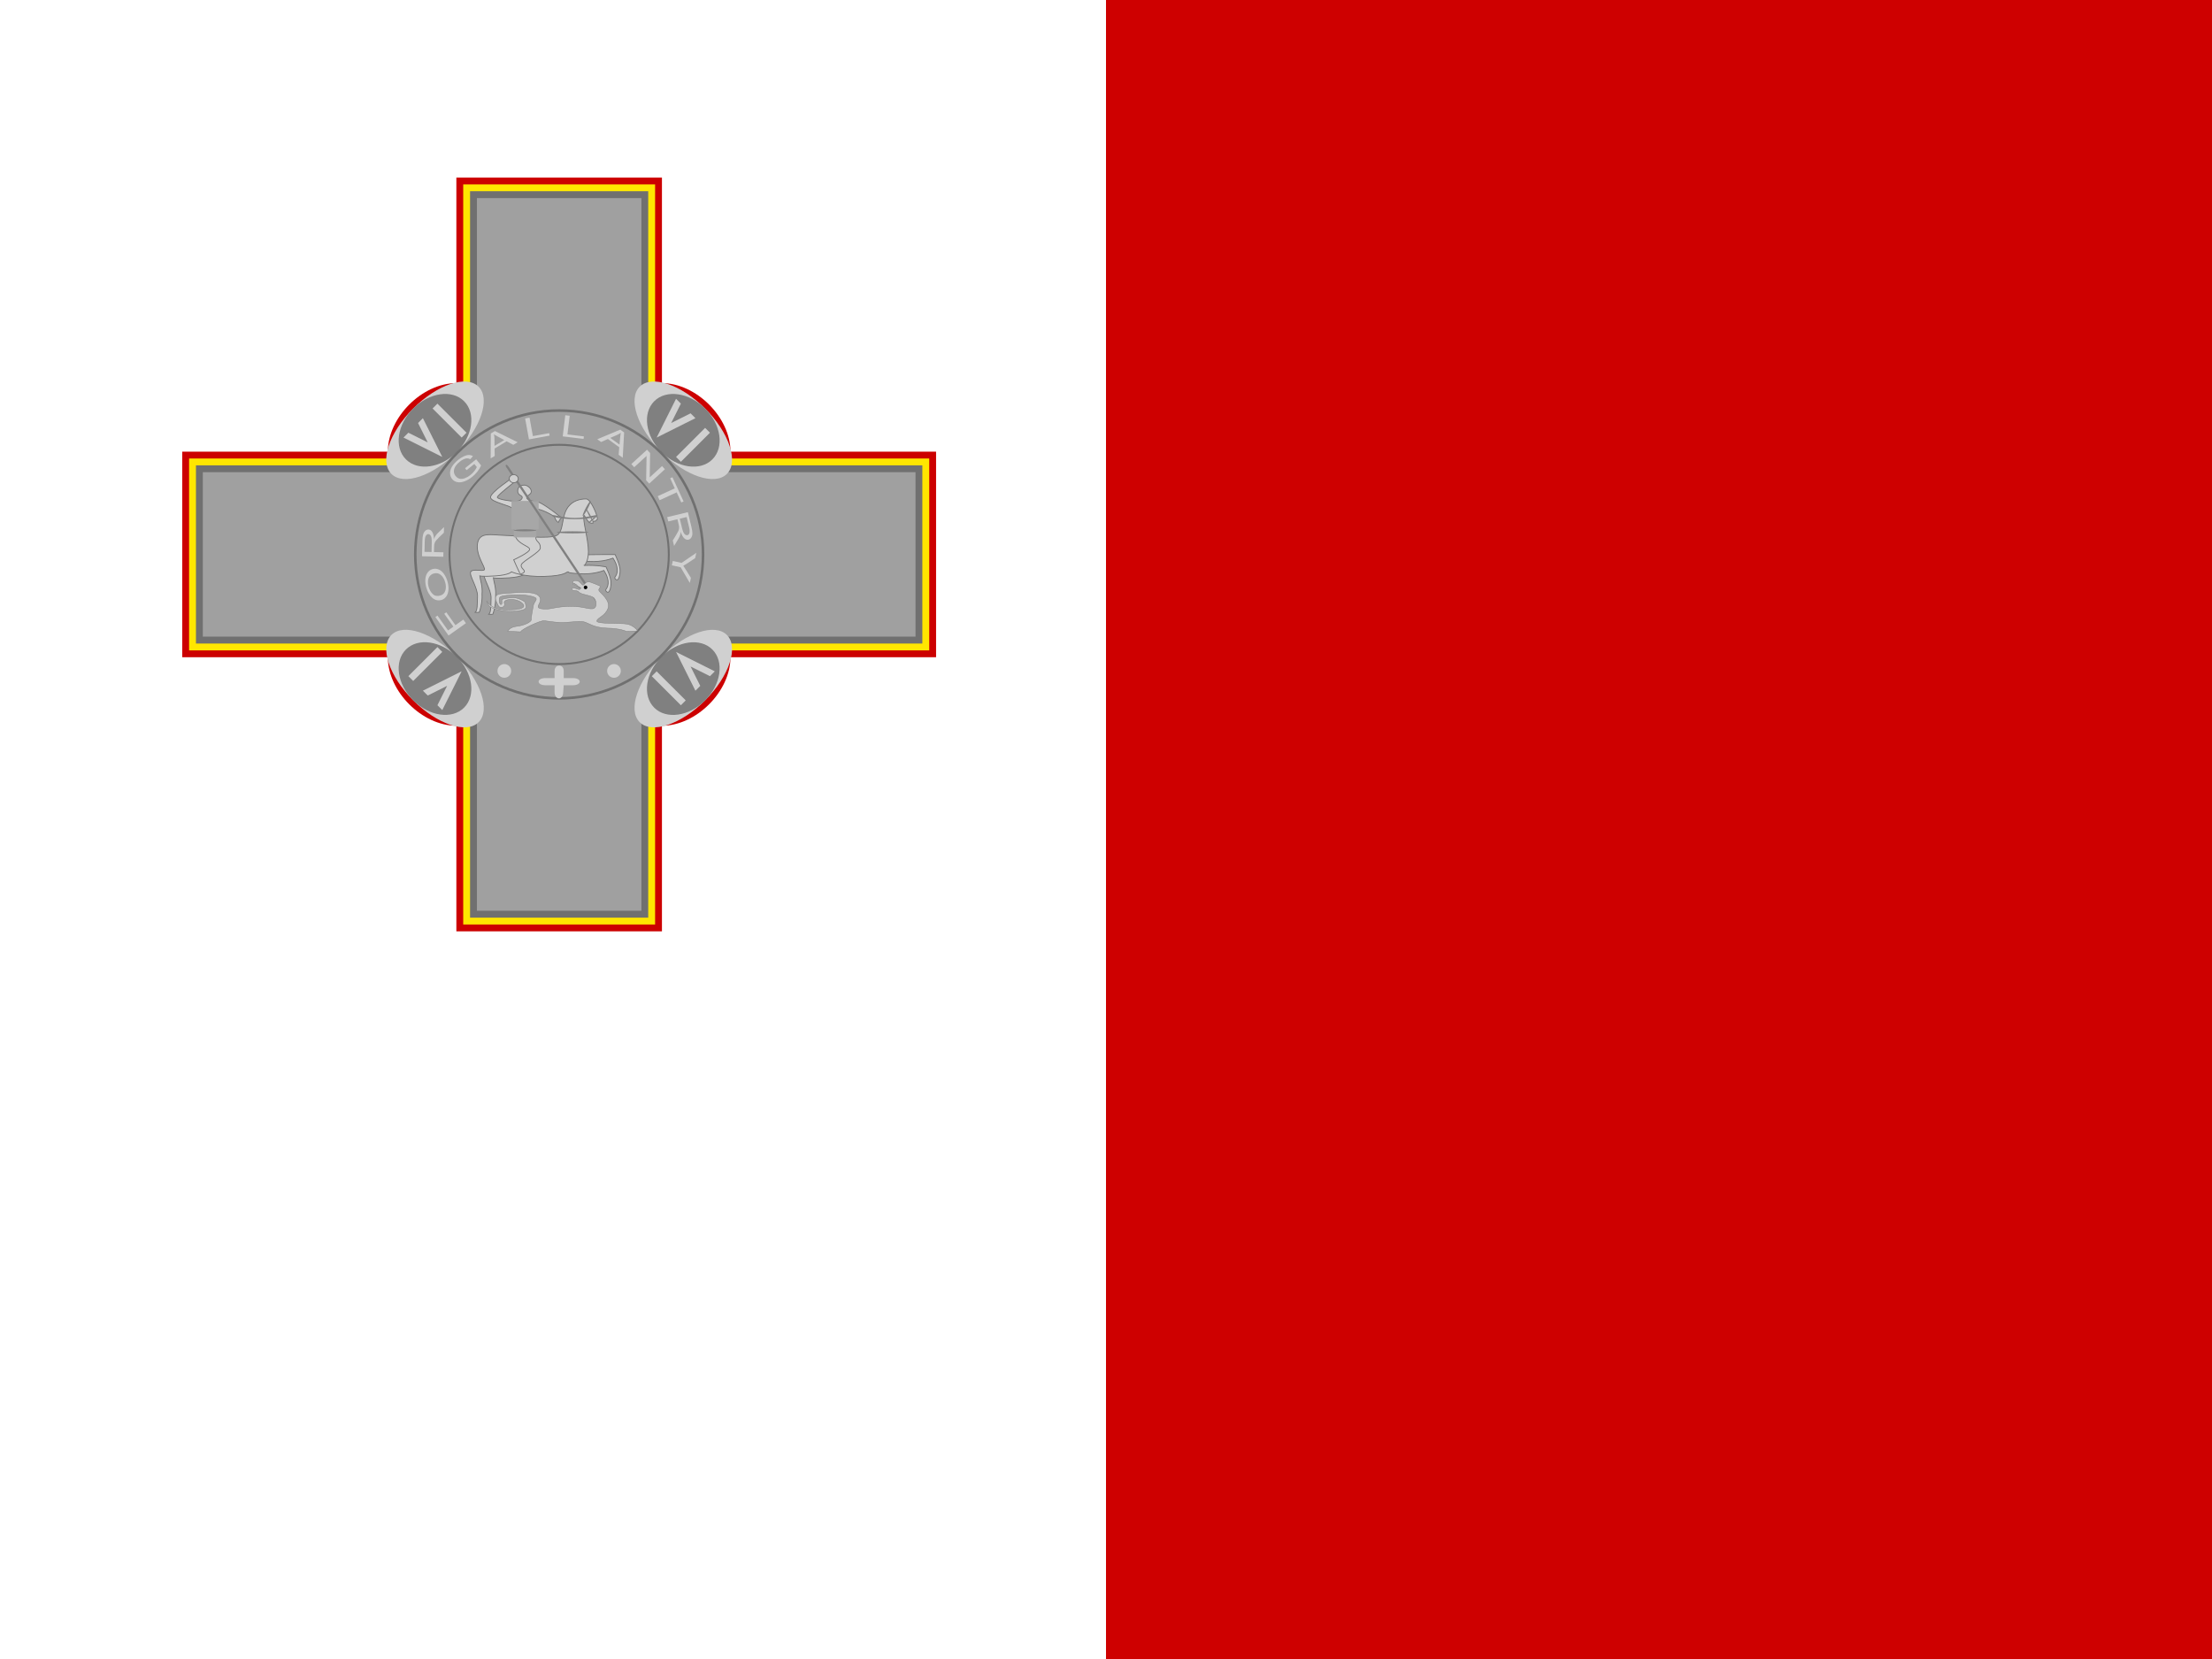
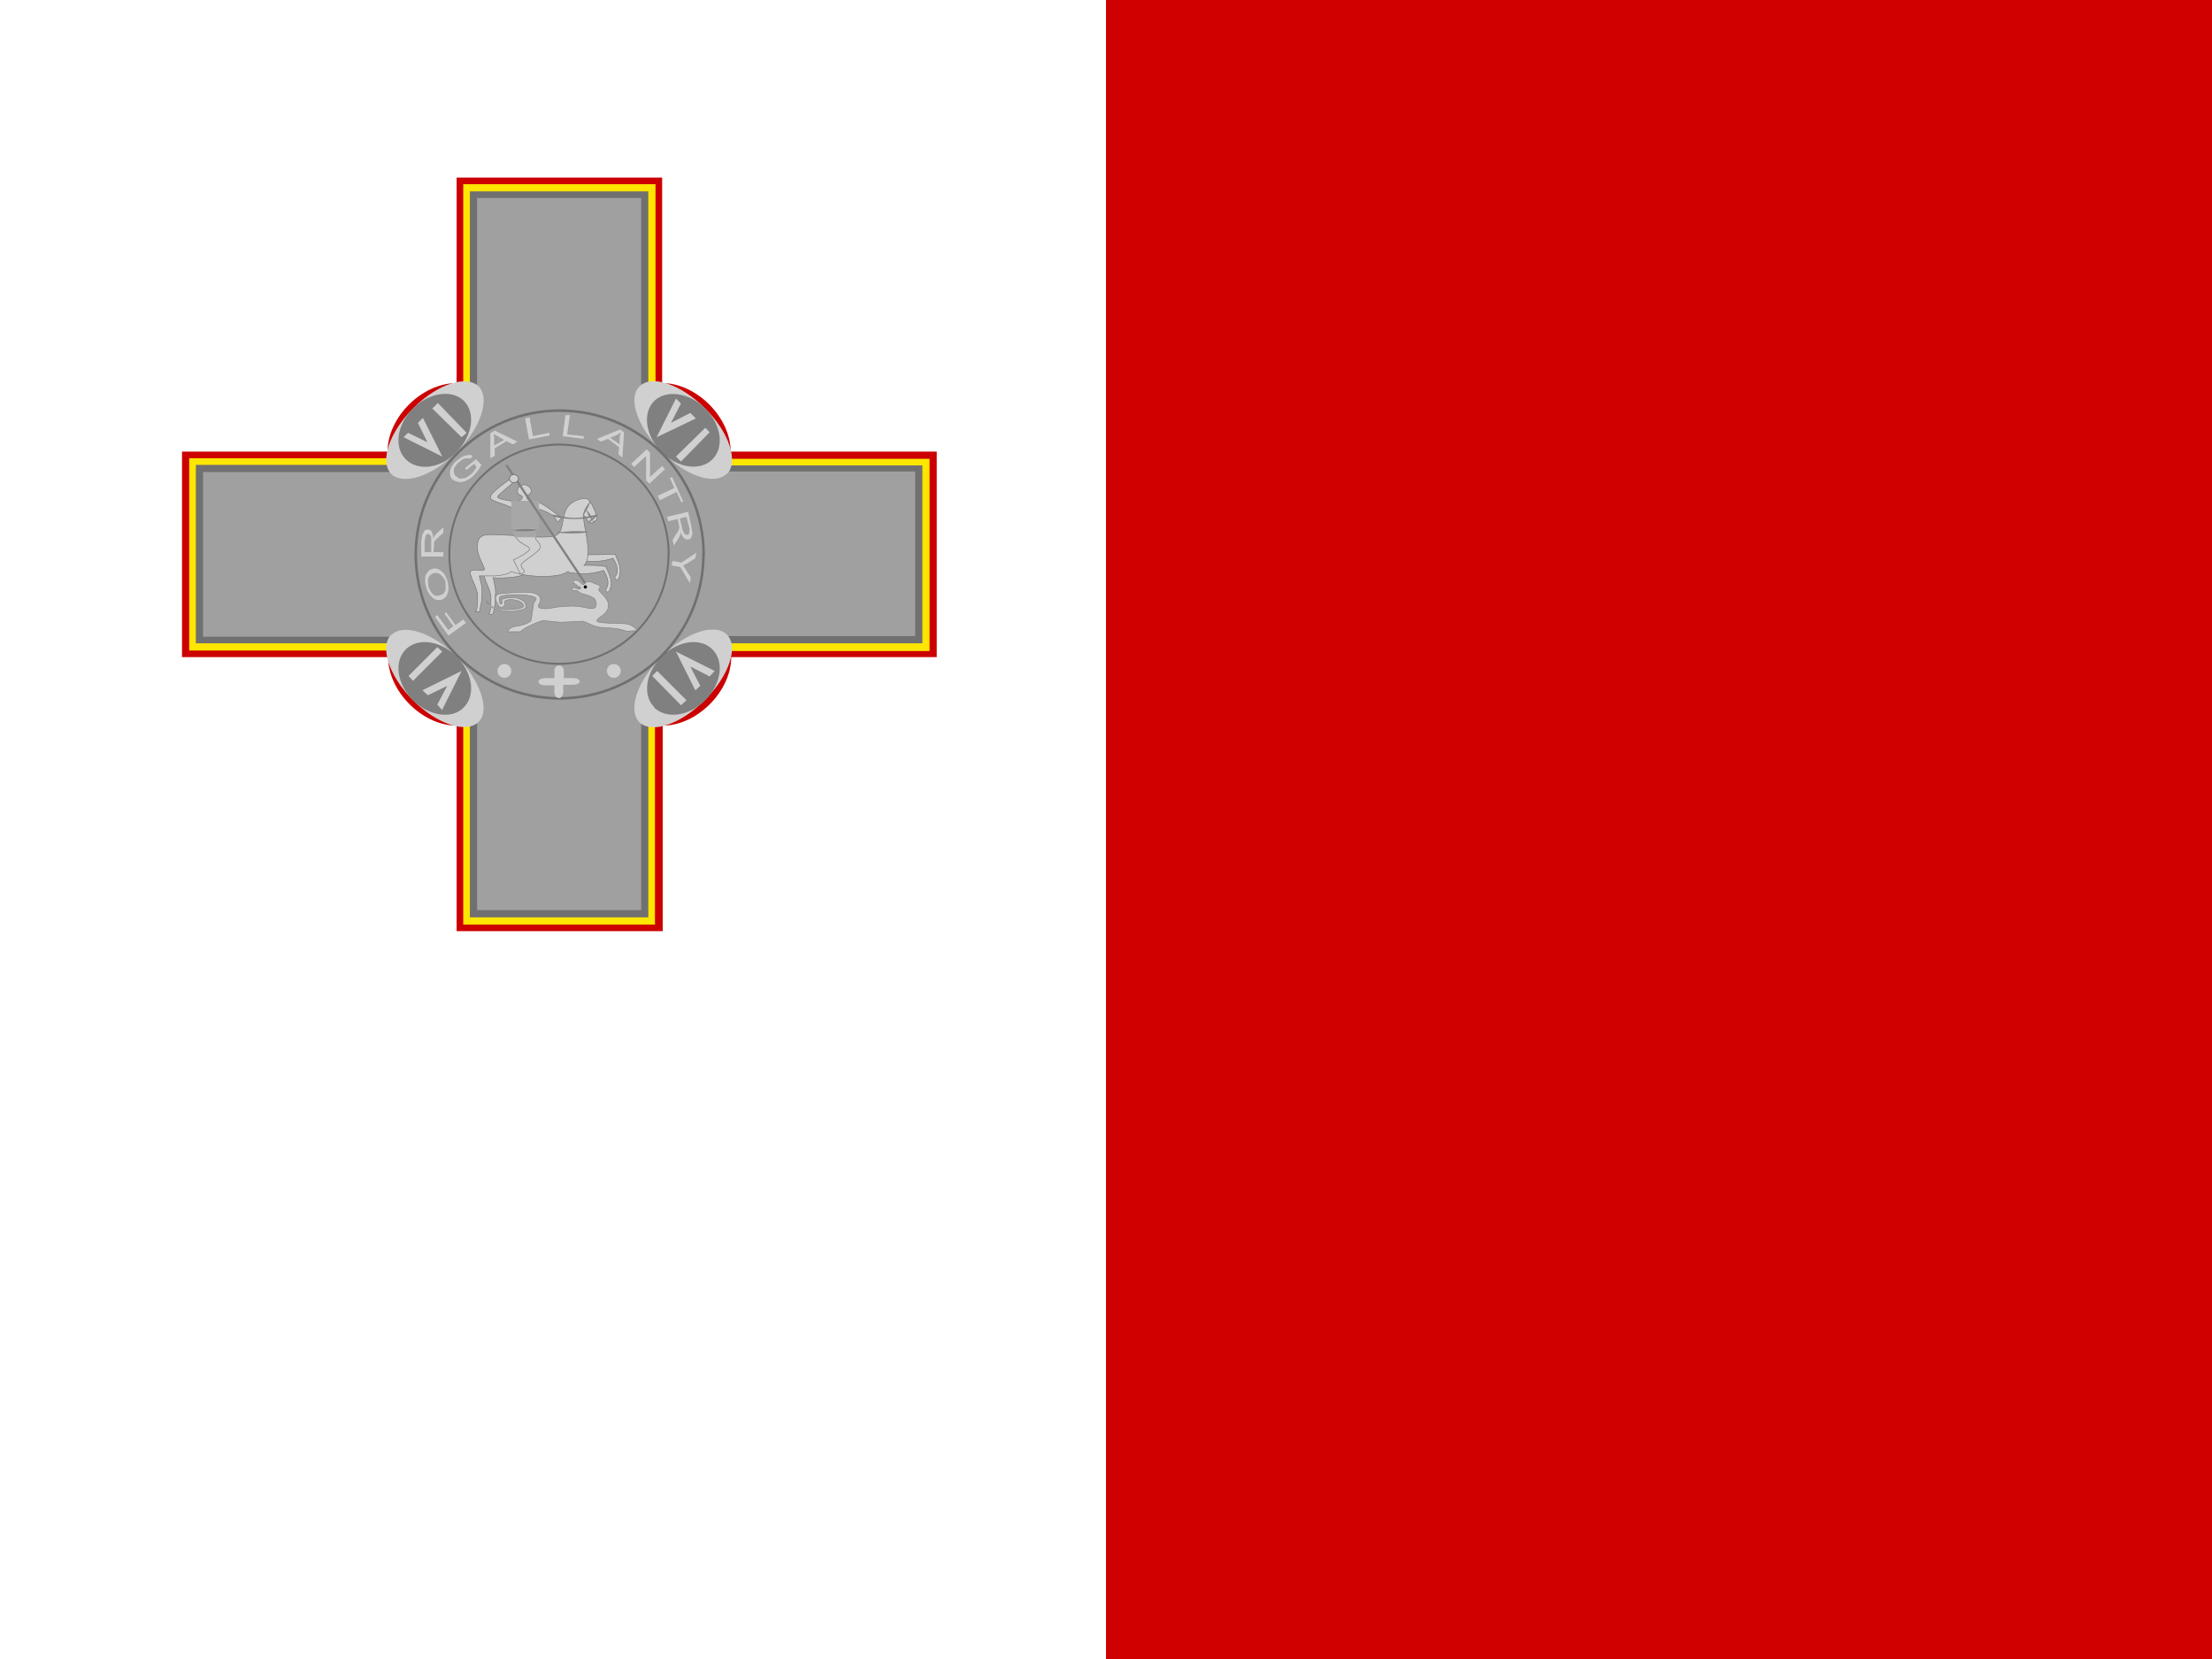
- <svg xmlns="http://www.w3.org/2000/svg" height="480" width="640" id="flag_mt">
+ <svg xmlns="http://www.w3.org/2000/svg" id="flag-icons-mt" viewBox="0 0 640 480">
  <g fill-rule="evenodd" stroke-width="1pt">
    <path fill="#ce0000" d="M320 0h320v480H320z" />
    <path fill="#fff" d="M0 0h320v480H0z" />
  </g>
-   <g transform="translate(-12.38 -30.751) scale(1.5986)">
-     <path d="M104.824 108.068c0 .81-.918 1.466-2.049 1.466-1.131 0-2.049-.656-2.049-1.466 0-.81.918-1.466 2.049-1.466 1.131 0 2.049.656 2.049 1.466z" fill-rule="evenodd" fill="#f1eeee" />
-     <path d="M40.727 100.98v37.209h37.211c0 6.2 6.202 12.402 12.404 12.402v37.207h37.208v-37.207c6.202 0 12.404-6.202 12.404-12.402h37.211V100.98h-37.211c0-6.2-6.202-12.402-12.404-12.402V51.371H90.342v37.207c-6.202 0-12.404 6.202-12.404 12.402H40.727z" fill-rule="evenodd" fill="#c00" />
-     <path d="M41.969 102.22v34.727H79.18c0 6.2 6.2 12.404 12.402 12.404v37.207h34.73v-37.207c6.202 0 12.402-6.204 12.402-12.404h37.211V102.22h-37.211c0-6.2-6.2-12.404-12.402-12.404V52.609h-34.73v37.207c-6.202 0-12.402 6.204-12.402 12.404H41.969z" fill-rule="evenodd" fill="#ffe600" />
-     <path d="M43.209 103.46v32.249h37.208c0 6.2 6.202 12.402 12.404 12.402v37.207h32.248v-37.207c6.202 0 12.404-6.202 12.404-12.402h37.208V103.46h-37.208c0-6.2-6.202-12.402-12.404-12.402V53.851H92.821v37.207c-6.202 0-12.404 6.202-12.404 12.402H43.209z" fill-rule="evenodd" fill="#707070" />
-     <path d="M44.45 104.7v29.766h37.208c0 6.2 6.202 12.404 12.404 12.404v37.207h29.767V146.87c6.202 0 12.404-6.204 12.404-12.404h37.208V104.7h-37.208c0-6.2-6.202-12.402-12.404-12.402V55.091H94.062v37.207c-6.202 0-12.404 6.202-12.404 12.402H44.45z" fill-rule="evenodd" fill="#a0a0a0" />
+   <g transform="translate(-12.4 -30.8) scale(1.5986)">
+     <path fill="#f1eeee" fill-rule="evenodd" d="M104.8 108c0 .9-.9 1.5-2 1.5-1.2 0-2-.6-2-1.4 0-.8.8-1.5 2-1.5 1.1 0 2 .7 2 1.5z" />
+     <path fill="#c00" fill-rule="evenodd" d="M40.7 101v37.2H78c0 6.2 6.2 12.4 12.4 12.4v37.2h37.3v-37.2c6.2 0 12.4-6.2 12.4-12.4h37.2V101H140c0-6.2-6.2-12.4-12.4-12.4V51.4H90.4v37.2c-6.3 0-12.5 6.2-12.5 12.4H40.7z" />
+     <path fill="#ffe600" fill-rule="evenodd" d="M42 102.2V137h37.2c0 6.2 6.2 12.4 12.4 12.4v37.2h34.7v-37.1c6.2 0 12.4-6.2 12.4-12.4H176v-34.8h-37.2c0-6.2-6.2-12.4-12.4-12.4V52.6H91.6v37.2c-6.2 0-12.4 6.2-12.4 12.4H42z" />
+     <path fill="#707070" fill-rule="evenodd" d="M43.2 103.5v32.2h37.2c0 6.2 6.2 12.4 12.4 12.4v37.2h32.3v-37.2c6.2 0 12.4-6.2 12.4-12.4h37.2v-32.2h-37.2c0-6.2-6.2-12.4-12.4-12.4V53.9H92.8V91c-6.2 0-12.4 6.2-12.4 12.4H43.2z" />
+     <path fill="#a0a0a0" fill-rule="evenodd" d="M44.5 104.7v29.8h37.2c0 6.2 6.2 12.4 12.4 12.4V184h29.7v-37.2c6.2 0 12.4-6.2 12.4-12.4h37.2v-29.8h-37.2c0-6.2-6.2-12.4-12.4-12.4V55.1H94.1v37.2c-6.2 0-12.4 6.2-12.4 12.4H44.4z" />
    <g fill-rule="evenodd">
-       <path d="M94.37 89.223c2.179 2.18.412 7.48-3.947 11.84s-9.66 6.125-11.84 3.946c-2.18-2.18-.413-7.48 3.946-11.84s9.66-6.126 11.84-3.946z" fill="#d0d0d0" />
-       <path d="M91.74 91.852c2.18 2.18 1.59 6.303-1.316 9.209s-7.03 3.495-9.209 1.315c-2.18-2.18-1.59-6.302 1.316-9.208s7.029-3.495 9.209-1.316z" fill="gray" />
-       <path d="M80.774 98.429l.877-.877 3.508 1.754-1.754-3.508.877-.877 3.508 7.016-7.016-3.508zM86.037 93.167l.877-.877 5.263 5.262-.877.877z" fill="#d0d0d0" />
+       <path fill="#d0d0d0" d="M94.4 89.2c2.1 2.2.4 7.5-4 11.9s-9.6 6-11.8 4c-2.2-2.3-.4-7.6 4-12s9.6-6 11.8-3.9z" />
+       <path fill="gray" d="M91.7 91.8c2.2 2.2 1.6 6.3-1.3 9.3s-7 3.5-9.2 1.3c-2.2-2.2-1.6-6.3 1.3-9.2s7-3.5 9.2-1.4z" />
+       <path fill="#d0d0d0" d="m80.8 98.4.8-.8 3.5 1.7-1.7-3.5.9-.9 3.5 7-7-3.5zm5.2-5.2 1-1 5.2 5.4-.9.8z" />
    </g>
    <g fill-rule="evenodd">
-       <path d="M139.308 105.009c-2.18 2.18-7.481.412-11.84-3.947s-6.127-9.66-3.947-11.84c2.18-2.179 7.48-.412 11.84 3.947s6.126 9.66 3.947 11.84z" fill="#d0d0d0" />
-       <path d="M136.678 102.38c-2.18 2.179-6.303 1.59-9.209-1.316s-3.495-7.03-1.315-9.209c2.18-2.18 6.302-1.59 9.209 1.316s3.495 7.029 1.315 9.208z" fill="gray" />
-       <path d="M130.101 91.414l.877.877-1.754 3.508 3.508-1.754.877.877-7.016 3.508 3.508-7.016zM135.363 96.677l.877.877-5.262 5.262-.877-.877z" fill="#d0d0d0" />
+       <path fill="#d0d0d0" d="M139.3 105c-2.2 2.2-7.5.4-11.8-4s-6.2-9.6-4-11.8c2.2-2.2 7.5-.4 11.9 4s6 9.6 4 11.8z" />
+       <path fill="gray" d="M136.7 102.4c-2.2 2.2-6.3 1.6-9.2-1.3s-3.5-7-1.4-9.2c2.2-2.2 6.4-1.6 9.3 1.3s3.5 7 1.3 9.2z" />
+       <path fill="#d0d0d0" d="m130.1 91.4.9.9-1.8 3.5 3.5-1.8 1 1-7.1 3.4 3.5-7zm5.3 5.3.8.8-5.2 5.3-.9-.9z" />
    </g>
    <g fill-rule="evenodd">
-       <path d="M123.52 149.947c-2.179-2.18-.412-7.48 3.947-11.84s9.66-6.125 11.84-3.946c2.18 2.18.413 7.48-3.946 11.84s-9.66 6.126-11.84 3.946z" fill="#d0d0d0" />
-       <path d="M126.15 147.318c-2.18-2.18-1.59-6.303 1.316-9.209s7.03-3.495 9.209-1.315c2.18 2.18 1.59 6.302-1.316 9.208s-7.029 3.495-9.209 1.316z" fill="gray" />
-       <path d="M137.116 140.741l-.877.877-3.508-1.754 1.754 3.508-.877.877-3.508-7.016 7.016 3.508zM131.853 146.003l-.877.877-5.263-5.262.877-.877z" fill="#d0d0d0" />
+       <path fill="#d0d0d0" d="M123.5 150c-2.2-2.2-.4-7.5 4-11.9s9.6-6.1 11.8-4c2.2 2.2.4 7.5-4 11.9s-9.6 6.1-11.8 4z" />
+       <path fill="gray" d="M126.2 147.3c-2.2-2.2-1.6-6.3 1.3-9.2s7-3.5 9.2-1.3c2.2 2.2 1.6 6.3-1.3 9.2s-7 3.5-9.3 1.3z" />
+       <path fill="#d0d0d0" d="m137.1 140.7-.9 1-3.5-1.8 1.8 3.5-.9.8-3.5-7 7 3.5zM132 146l-1 .9-5.2-5.3.9-.9z" />
    </g>
    <g fill-rule="evenodd">
-       <path d="M78.585 134.157c2.18-2.18 7.481-.412 11.84 3.947s6.127 9.66 3.947 11.84c-2.18 2.179-7.48.412-11.84-3.947s-6.126-9.66-3.947-11.84z" fill="#d0d0d0" />
-       <path d="M81.215 136.787c2.18-2.18 6.303-1.59 9.209 1.315s3.495 7.03 1.315 9.209c-2.18 2.18-6.302 1.59-9.209-1.316s-3.495-7.029-1.315-9.208z" fill="gray" />
-       <path d="M87.792 147.752l-.877-.877 1.754-3.508-3.508 1.754-.877-.877 7.016-3.508-3.508 7.016zM82.53 142.489l-.877-.877 5.262-5.262.877.877z" fill="#d0d0d0" />
+       <path fill="#d0d0d0" d="M78.6 134.2c2.2-2.2 7.5-.4 11.8 3.9s6.1 9.7 4 11.8c-2.2 2.2-7.5.5-11.9-3.9s-6-9.7-4-11.8z" />
+       <path fill="gray" d="M81.2 136.8c2.2-2.2 6.3-1.6 9.2 1.3s3.5 7 1.3 9.2c-2.1 2.2-6.3 1.6-9.2-1.3s-3.5-7-1.3-9.2z" />
+       <path fill="#d0d0d0" d="m87.8 147.8-.9-1 1.8-3.4-3.5 1.7-1-.9 7.1-3.5-3.5 7zm-5.3-5.3-.8-.9 5.2-5.2.9.8z" />
    </g>
-     <path d="M269.29 414.57c0 41.095-34.107 74.409-76.181 74.409s-76.181-33.314-76.181-74.409 34.107-74.409 76.181-74.409 76.181 33.314 76.181 74.409z" transform="matrix(.34191 0 0 .35003 42.921 -25.527)" stroke="#707070" stroke-width="1pt" fill="none" />
-     <path d="M269.29 414.57c0 41.095-34.107 74.409-76.181 74.409s-76.181-33.314-76.181-74.409 34.107-74.409 76.181-74.409 76.181 33.314 76.181 74.409z" transform="matrix(.2605 0 0 .26669 58.641 9.023)" stroke="#707070" stroke-width="1pt" fill="none" />
-     <path d="M100.265 140.667a1.24 1.24 0 1 1-2.481 0 1.24 1.24 0 0 1 2.48 0zM120.11 140.667a1.24 1.24 0 1 1-2.48 0 1.24 1.24 0 0 1 2.48 0zM108.12 140.67v1.293h-1.654c-1.654 0-1.654 1.293 0 1.293h1.654v1.294c.006 1.34 1.443 1.502 1.549.104l.105-1.398h1.654c1.653 0 1.653-1.293 0-1.293h-1.654v-1.293c0-1.293-1.654-1.293-1.654 0z" fill-rule="evenodd" fill="#d0d0d0" />
-     <path d="M102.77 122.35v.733s-.389.561-2.868.733c-2.48.172-2.868 0-2.868 0 .065.64.547 1.852.41 3.3.096 1.685-.475 3.21-.475 3.21.065.089-.233.133-.754.089.41-.367.362-1.428.41-2.933.047-1.506-1.565-3.772-1.23-4.399.335-.627 7.375-.733 7.375-.733zM112.61 119.69c2.412-.111 6.459-.087 6.459-.087s.954 1.914.915 2.971c-.04 1.058-.368 1.958-.819 1.508-.45-.45.209-.366.29-1.508.08-1.142-.771-2.325-.771-2.325s-1.73.755-4.332.603c-2.602-.153-1.45-1.117-1.742-1.162z" fill-rule="evenodd" stroke="#707070" stroke-width=".146" fill="#d0d0d0" />
-     <path d="M113.43 121.58c2.412-.111 3.995.258 3.995.258s.954 1.915.915 2.972c-.04 1.057-.368 1.957-.819 1.507-.45-.45.21-.365.29-1.507.08-1.142-.771-2.326-.771-2.326s-1.73.756-4.332.603c-2.602-.152-1.86-.308-2.152-.353-.291-.045-.362.72-4.298.827-3.937.107-5.944-.827-5.944-.827s-.39.561-2.868.733c-2.48.172-2.868 0-2.868 0 .064.64.547 1.852.41 3.3.096 1.685-.475 3.21-.475 3.21.065.089-.233.133-.755.089.41-.367.363-1.428.41-2.933.047-1.506-1.564-3.772-1.23-4.399.336-.627 2.12-.04 2.46-.366.337-.326-1.59-2.621-1.23-4.766.36-2.145 2.404-1.54 4.917-1.466 2.512.074 8.078.724 9.423 0 1.345-.725.763-3.407 2.049-5.132.819-1.1 2.048-1.466 3.277-1.466.82 0 2.049 2.932 2.049 3.665l-.41.367h-.41v.366c-.935.094-1.065-.8-1.639-1.466-.246 1.033.82 4.4.82 6.598 0 1.833-.766 2.641-.814 2.512z" fill-rule="evenodd" stroke="#707070" stroke-width=".146" fill="#d0d0d0" />
-     <path d="M105.54 118.4c.034.73-3.166 2.369-3.427 3.017-.26.649.814 1.008.481 1.378-.332.37-.605.233-.673.302-.068.068-1.204-2.541-1.204-2.541s3.002-1.354 2.888-1.938c-.114-.585-2.216-.94-2.599-2.412s-.17-4.315-.481-4.91c-.311-.594-3.995-1.161-3.999-2.06-.003-.9 3.787-3.367 4.197-3.733.41-.367.82.366.41.733-.41.366-3.377 2.633-3.377 3 0 .366 2.458.733 3.277.733.82 0 1.23-.367 1.23-.733.004-.317-.82-.367-.82-1.1s.41-1.1 1.229-1.1c.41 0 1.197.47 1.229 1.1s-.729.684-.82 1.1c-.09.416.82.733 1.64.733.819 0 3.616 2.132 4.026 2.499.41.366.82.366.41.733-.41.366-.17.8-.58.434-.348-.354-.41-.733-.41-.733-.035-.334-3.037-1.833-3.447-1.467-.41.367 0 4.766 0 5.132 0 .733.854.73.82 1.833z" fill-rule="evenodd" stroke="#707070" stroke-width=".146" fill="#d0d0d0" />
-     <path fill-rule="evenodd" fill="#a7a7a7" d="M100.32 109.9h4.917v5.132h-4.917z" />
-     <rect transform="matrix(.55442 .83223 -.88237 .47055 0 0)" fill-rule="evenodd" rx=".445" ry=".199" height=".399" width="30.647" y="-25.672" x="138.6" fill="gray" />
-     <path d="M180.71 42.52a7.087 7.087 0 1 1-14.173 0 7.087 7.087 0 0 1 14.173 0z" fill-rule="evenodd" transform="matrix(.11563 0 0 .10345 80.65 101.47)" stroke="#707070" stroke-width="1pt" fill="#d0d0d0" />
-     <path d="M115.88 112.54c0 .304-1.902.66-4.097.66-2.195 0-4.097-.356-4.097-.66 0-.304 1.902.44 4.097.44 2.195 0 4.097-.744 4.097-.44z" fill-rule="evenodd" fill="gray" />
-     <path fill-rule="evenodd" fill="#a7a7a7" d="M100.73 115.03h4.097v1.466h-4.097z" />
-     <path d="M114.048 111.417c-.397.744-.774 1.275-.841 1.186-.068-.089.199-.764.596-1.508.397-.744.774-1.275.842-1.186.068.089-.2.764-.597 1.508zM115.083 113.343c-.452.397-.83.654-.842.574-.013-.08.344-.466.796-.863.453-.397.83-.654.842-.574.013.08-.343.466-.796.863z" fill-rule="evenodd" fill="gray" />
-     <path d="M114.564 112.414c.333.606.553 1.12.491 1.146-.062.027-.383-.443-.717-1.05-.334-.607-.553-1.12-.491-1.147.062-.027.383.444.717 1.05zM114.244 115.583c0 .1-1.284.183-2.868.183s-2.867-.082-2.867-.183c0-.102 1.284-.184 2.867-.184 1.584 0 2.868.082 2.868.184zM104.824 115.215c0 .102-.918.184-2.049.184-1.131 0-2.049-.082-2.049-.184 0-.1.918-.183 2.049-.183 1.131 0 2.049.082 2.049.183z" fill-rule="evenodd" fill="gray" />
-     <path d="M95.813 127.96s.676 1.643 3.556 1.666c2.881.022 3.872-.493 2.707-1.363s-3.333-.6-3.053.151c.28.751-.813 1.001-1.07.473-.257-.527-1.289-2.09.567-2.195 1.855-.105 5.784-.674 6.766.416.982 1.09-1.11 2.078.472 2.31 1.582.23 1.807-.265 4.528-.414 2.722-.15 3.761.505 4.694.413.932-.09.8-1.694.062-2.1-.737-.407-2.154-.482-2.517-.928-.363-.446-1.351-.083-1.26-.587.093-.503 1.402.347 1.417.09 0-.008.216-.179.26-.222-.165-.038-.259.023-.383.089.135-.108.126-.157.171-.245-.023-.033-.186.124-.213.092-.028-.033.19-.257.09-.176-.033.024-.292.152-.295.064.004-.036.136-.128.09-.178-.038-.042-.235.048-.26.058.113-.15.105-.148-.004-.26-.094-.111-.163-.109-.317.017.064-.18.081-.219-.074-.287-.127-.07-.133-.135-.291.189.06-.347-.102-.362-.035-.526.04-.15.252-.214.6-.18.676.005 1.038.816 1.259.813.22-.002.468-.858 1.416-.51.948.347 1.065.417 1.542.624.477.206-.335.52-.063.927.273.407 2.134 1.764 1.605 3.18-.529 1.415-1.892 1.64-2.014 2.252-.122.613 4.314.362 5.445.568 1.13.206 1.843 1.05 1.888 1.192.046.142-1.983.133-1.983.133s-1.041-.538-3.525-.587c-2.483-.049-3.429-1.05-4.358-1.176-.93-.126-2.911.21-4.018.16-1.108-.049-2.23-.224-2.947-.321-.717-.098-4.286 1.61-4.274 2.009-.744-.029-2.495-.124-2.423-.076.072.047.314-.775 1.68-.92 1.365-.144 2.694-.798 2.65-1.228-.044-.43.264-1.904.378-2.536.114-.632.625-.938.503-1.268-.122-.331-1.682-.672-3.179-.663-1.497.01-3.157.094-3.399.454-.24.361-.059 1.408.252 1.287.311-.12-.075-.805.252-.946.327-.14 1.165-.266 1.951-.284.787-.018 2.154.67 2.14.89-.014.22.44.952-.188 1.23-.63.279-1.916.403-3.148.34-1.232-.061-2.478-.485-2.927-.756-.448-.272-.723-1.098-.723-1.155z" fill-rule="evenodd" stroke="gray" stroke-width=".078" fill="#d0d0d0" />
-     <path d="M114.053 125.53a.329.329 0 1 1-.657 0 .329.329 0 0 1 .657 0z" fill-rule="evenodd" />
-     <path d="M129.51 120.77l1.595.344 2.665-1.824-.206.958-1.389.927c-.258.17-.514.326-.767.467.158.221.334.485.525.793l.86 1.39-.198.917-1.66-2.84-1.595-.345.17-.787zM126.79 109.04l3.086-1.421-.838-1.82.413-.191 2.017 4.38-.413.19-.842-1.828-3.086 1.421-.337-.731zM122.01 103.23l2.841-2.602.558.61-.073 4.398 2.23-2.042.522.569-2.841 2.602-.558-.61.075-4.4-2.233 2.044-.52-.569zM109.59 98.214l.466-3.824.799.097-.411 3.373 2.974.362-.055.452-3.773-.46zM103.48 98.762l-.69-3.79.793-.144.608 3.342 2.947-.536.082.448-3.74.68zM92.198 104.33l-.283-.353 2.01-1.613.894 1.116a5.69 5.69 0 0 1-.673 1.118c-.266.34-.572.65-.917.927-.466.373-.941.65-1.424.83-.482.177-.916.224-1.302.14a1.59 1.59 0 0 1-.934-.569 1.702 1.702 0 0 1-.367-1.049c-.009-.41.119-.822.383-1.235.264-.414.632-.81 1.106-1.189a4.786 4.786 0 0 1 1.014-.637c.335-.153.632-.23.89-.231.258 0 .51.068.754.205l-.488.552a1.293 1.293 0 0 0-.555-.148c-.176-.003-.383.048-.621.153a3.203 3.203 0 0 0-.719.444c-.287.23-.512.457-.677.681-.166.222-.278.43-.335.625-.055.192-.075.37-.06.536.028.283.13.533.304.75.214.268.466.435.755.5.292.062.612.026.96-.11.349-.135.68-.329.993-.58.272-.217.512-.463.718-.735.206-.275.345-.504.42-.686l-.45-.56-1.396 1.118zM92.068 132.03l-3.141 2.23-2.377-3.346.371-.263 1.91 2.69.973-.69-1.653-2.329.37-.263 1.654 2.328 1.427-1.013.466.656zM87.441 127.02c.447-.126.746-.414.897-.866.149-.453.143-.965-.02-1.538-.164-.583-.429-1.025-.794-1.328-.367-.304-.788-.39-1.266-.255a1.36 1.36 0 0 0-.72.466c-.18.224-.289.509-.324.855-.037.345-.002.71.107 1.096.155.548.408.987.76 1.316.348.327.802.412 1.36.254zm.218.8c-.615.174-1.17.05-1.665-.375-.496-.423-.861-1.047-1.094-1.872-.152-.54-.209-1.051-.167-1.531s.176-.875.405-1.184a1.63 1.63 0 0 1 .898-.624c.375-.106.746-.081 1.11.074.364.156.686.432.963.828.276.397.485.849.629 1.357.156.552.21 1.068.164 1.55-.046.481-.183.875-.412 1.181-.229.306-.506.505-.83.597zM87.981 120l-3.852-.087.061-2.697c.013-.542.057-.953.134-1.234.074-.28.2-.503.38-.668a.821.821 0 0 1 .586-.24c.273.006.5.151.682.435.18.284.29.718.328 1.302.07-.21.137-.371.203-.48.141-.232.317-.452.527-.657l1.072-1.034-.023 1.012-.82.787c-.236.23-.417.42-.543.569-.126.149-.215.284-.267.404-.052.118-.088.24-.11.363-.015.092-.024.24-.029.447l-.021.934 1.71.04-.018.804zm-2.134-.853l.04-1.731a4.067 4.067 0 0 0-.052-.864c-.044-.209-.118-.368-.22-.478a.48.48 0 0 0-.344-.17c-.182-.004-.334.098-.456.306-.122.204-.188.531-.198.982l-.044 1.926 1.274.029zM96.55 102.2l.026-4.505.745-.446 4.115 2.027-.787.47-1.208-.636-2.183 1.307.026 1.344-.734.439zm.694-2.259l1.77-1.059-1.093-.59a8.264 8.264 0 0 1-.78-.463c.06.251.092.518.096.8l.007 1.312zM115.85 98.734l4.157-1.738.7.51-.255 4.58-.741-.54.113-1.36-2.056-1.498-1.227.55-.691-.504zm2.35-.245l1.667 1.215.115-1.237a8.44 8.44 0 0 1 .122-.9 3.692 3.692 0 0 1-.698.402l-1.205.52zM128.5 112.83l3.747-.897.628 2.624c.126.527.188.936.185 1.227 0 .29-.067.538-.198.743a.82.82 0 0 1-.506.381c-.265.064-.522-.019-.77-.247-.247-.228-.463-.62-.648-1.176a2.463 2.463 0 0 1-.074.517c-.078.26-.192.517-.343.769l-.773 1.273-.236-.984.592-.97c.17-.282.297-.512.382-.688.083-.177.135-.33.154-.46.02-.127.025-.253.015-.379a3.717 3.717 0 0 0-.087-.44l-.217-.908-1.664.398-.187-.783zm2.28.282l.403 1.683c.086.358.176.632.27.823.096.19.208.326.335.406.13.08.254.106.375.077.177-.043.298-.18.364-.411.066-.23.046-.563-.059-1.002l-.448-1.872-1.24.296z" fill="#d0d0d0" />
+     <path fill="none" stroke="#707070" stroke-width="1pt" d="M269.3 414.6c0 41-34.1 74.4-76.2 74.4S117 455.7 117 414.6s34.1-74.4 76.2-74.4 76.2 33.3 76.2 74.4z" transform="matrix(.34191 0 0 .35003 43 -25.5)" />
+     <path fill="none" stroke="#707070" stroke-width="1pt" d="M269.3 414.6c0 41-34.1 74.4-76.2 74.4S117 455.7 117 414.6s34.1-74.4 76.2-74.4 76.2 33.3 76.2 74.4z" transform="matrix(.2605 0 0 .26669 58.6 9)" />
+     <path fill="#d0d0d0" fill-rule="evenodd" d="M100.3 140.7a1.2 1.2 0 1 1-2.5 0 1.2 1.2 0 0 1 2.5 0zm19.8 0a1.2 1.2 0 1 1-2.5 0 1.2 1.2 0 0 1 2.5 0zm-12 0v1.3h-1.6c-1.7 0-1.7 1.3 0 1.3h1.6v1.2c0 1.4 1.5 1.5 1.6.1v-1.4h1.7c1.7 0 1.7-1.2 0-1.2h-1.6v-1.3c0-1.3-1.7-1.3-1.7 0z" />
+     <path fill="#d0d0d0" fill-rule="evenodd" stroke="#707070" stroke-width=".1" d="M102.8 122.3v.8s-.4.5-2.9.7c-2.5.2-2.9 0-2.9 0 .1.7.6 1.9.4 3.3.1 1.7-.4 3.2-.4 3.2 0 .1-.3.2-.8.1.4-.4.4-1.4.4-3 0-1.4-1.5-3.7-1.2-4.3.3-.6 7.4-.8 7.4-.8zm9.8-2.6 6.5-.1s1 2 .9 3c0 1-.4 2-.8 1.5-.5-.5.2-.4.3-1.5 0-1.2-.8-2.3-.8-2.3s-1.8.7-4.4.6c-2.6-.2-1.4-1.2-1.7-1.2z" />
+     <path fill="#d0d0d0" fill-rule="evenodd" stroke="#707070" stroke-width=".1" d="M113.4 121.6c2.4-.1 4 .2 4 .2s1 2 1 3c-.1 1-.4 2-.9 1.5-.4-.4.2-.3.3-1.5 0-1.1-.8-2.3-.8-2.3s-1.7.7-4.3.6c-2.6-.2-1.8-.3-2.1-.4-.3 0-.4.8-4.3.9-4 0-6-.9-6-.9s-.4.6-2.8.8h-3c.1.6.6 1.8.5 3.3 0 1.6-.5 3.2-.5 3.2h-.7c.4-.3.3-1.4.4-2.9 0-1.5-1.6-3.7-1.3-4.4.4-.6 2.2 0 2.5-.3.3-.4-1.6-2.7-1.2-4.8.3-2.1 2.4-1.5 4.9-1.5 2.5.1 8 .8 9.4 0 1.4-.7.8-3.4 2-5.1a4.1 4.1 0 0 1 3.3-1.5c.9 0 2 3 2 3.7l-.3.4h-.4v.3c-1 .1-1.1-.8-1.7-1.4-.2 1 .8 4.4.8 6.6 0 1.8-.7 2.6-.8 2.5z" />
+     <path fill="#d0d0d0" fill-rule="evenodd" stroke="#707070" stroke-width=".1" d="M105.5 118.4c0 .7-3.1 2.4-3.4 3-.2.7.8 1 .5 1.4-.3.4-.6.2-.7.3l-1.2-2.5s3-1.4 2.9-2c-.1-.6-2.2-1-2.6-2.4s-.2-4.3-.5-4.9c-.3-.6-4-1.2-4-2 0-1 3.8-3.4 4.2-3.8.4-.4.8.4.4.7-.4.4-3.3 2.7-3.3 3 0 .4 2.4.8 3.2.8.9 0 1.3-.4 1.3-.8 0-.3-.9-.3-.9-1s.5-1.2 1.3-1.2c.4 0 1.2.5 1.2 1.1s-.7.7-.8 1.1c-.1.5.8.8 1.6.8s3.6 2.1 4 2.5c.5.3.9.3.5.7-.4.4-.2.8-.6.4a1.5 1.5 0 0 1-.4-.7c0-.3-3-1.8-3.5-1.5-.4.4 0 4.8 0 5.2 0 .7.9.7.8 1.8z" />
+     <path fill="#a7a7a7" fill-rule="evenodd" d="M100.3 109.9h5v5.1h-5z" />
+     <rect width="30.6" height=".4" x="138.6" y="-25.7" fill="gray" fill-rule="evenodd" rx=".5" ry=".2" transform="matrix(.55442 .83223 -.88237 .47055 0 0)" />
+     <path fill="#d0d0d0" fill-rule="evenodd" stroke="#707070" stroke-width="1pt" d="M180.7 42.5a7 7 0 1 1-14.2 0 7 7 0 0 1 14.2 0z" transform="matrix(.11563 0 0 .10345 80.7 101.5)" />
+     <path fill="gray" fill-rule="evenodd" d="M115.9 112.5c0 .3-2 .7-4.1.7-2.2 0-4.1-.4-4.1-.7 0-.3 1.9.5 4 .5 2.3 0 4.2-.8 4.2-.5z" />
+     <path fill="#a7a7a7" fill-rule="evenodd" d="M100.7 115h4.1v1.5h-4z" />
+     <path fill="gray" fill-rule="evenodd" d="M114 111.4c-.4.8-.7 1.3-.8 1.2 0 0 .2-.8.6-1.5l.8-1.2c.1.1-.2.8-.6 1.5zm1 2-.8.5a3.2 3.2 0 0 1 .8-.9c.5-.4.9-.6.9-.5l-.8.8z" />
+     <path fill="gray" fill-rule="evenodd" d="m114.6 112.4.5 1.2-.8-1-.5-1.2.8 1zm-.4 3.2s-1.2.2-2.8.2-2.9-.1-2.9-.2l2.9-.2c1.6 0 2.8 0 2.8.2zm-9.4-.4c0 .1-.9.2-2 .2-1.2 0-2 0-2-.2 0 0 .8-.2 2-.2 1.1 0 2 .1 2 .2z" />
+     <path fill="#d0d0d0" fill-rule="evenodd" stroke="gray" stroke-width=".1" d="M95.8 128s.7 1.6 3.6 1.6c2.8 0 3.8-.5 2.7-1.3s-3.4-.6-3 .1c.2.8-.9 1-1.1.5-.3-.5-1.3-2.1.5-2.2 1.9-.1 5.8-.7 6.8.4s-1.1 2 .5 2.3c1.5.2 1.8-.3 4.5-.4 2.7-.2 3.8.5 4.7.4 1 0 .8-1.7 0-2-.7-.5-2.1-.6-2.5-1-.3-.5-1.3 0-1.2-.6 0-.5 1.4.3 1.4.1l.2-.2h-.3l.1-.2-.2.1.1-.2s-.3.2-.3 0h-.2c.2-.2.1-.2 0-.3h-.3v-.3c-.2 0-.2 0-.3.2v-.5c0-.1.2-.2.5-.2.7 0 1 .8 1.3.8.2 0 .5-.8 1.4-.5l1.5.6c.5.3-.3.6 0 1s2.1 1.7 1.6 3.2c-.5 1.4-2 1.6-2 2.2-.2.6 4.3.4 5.4.6a3 3 0 0 1 1.9 1.2l-2 .1s-1-.5-3.5-.6c-2.5 0-3.4-1-4.4-1.2l-4 .2-3-.3c-.6-.1-4.2 1.6-4.2 2h-2.4s.3-.9 1.7-1c1.3-.2 2.7-.8 2.6-1.2l.4-2.6c0-.6.6-1 .5-1.2-.1-.4-1.7-.7-3.2-.7-1.5 0-3.1.1-3.4.4-.2.4 0 1.5.3 1.3.3 0-.1-.8.2-.9a6.8 6.8 0 0 1 2-.3c.8 0 2.1.7 2.1 1 0 .1.4.8-.2 1.1a8.2 8.2 0 0 1-3.1.4 7.5 7.5 0 0 1-3-.8c-.4-.3-.7-1-.7-1.1z" />
+     <path fill-rule="evenodd" d="M114 125.5a.3.3 0 1 1-.6 0 .3.3 0 0 1 .6 0z" />
+     <path fill="#d0d0d0" d="m129.5 120.8 1.6.3 2.7-1.8-.2 1-1.4.9-.8.4.5.8.9 1.4-.2 1-1.7-2.9-1.6-.3.2-.8zm-2.7-11.8 3-1.4-.8-1.8.4-.2 2 4.4-.3.2-.9-1.9-3 1.5-.4-.8zm-4.8-5.8 2.8-2.6.6.6v4.4l2.2-2 .5.6-2.8 2.6-.6-.6v-4.4l-2.2 2-.5-.6zm-12.4-5 .5-3.8h.8l-.5 3.5 3 .3v.5l-3.8-.5zm-6.1.6-.7-3.8.8-.2.6 3.4 3-.6v.5l-3.7.7zm-11.3 5.5-.3-.3 2-1.6 1 1a5.7 5.7 0 0 1-.8 1.2 5.7 5.7 0 0 1-.9 1 5.2 5.2 0 0 1-1.4.8c-.5.1-1 .2-1.3 0a1.6 1.6 0 0 1-1-.5 1.7 1.7 0 0 1-.3-1c0-.4.1-.9.4-1.3.2-.4.6-.8 1-1.1a4.8 4.8 0 0 1 1.1-.7l.9-.2c.2 0 .5 0 .7.2l-.4.5a1.3 1.3 0 0 0-.6-.1l-.6.1a3.2 3.2 0 0 0-.7.5c-.3.2-.6.4-.7.7a2 2 0 0 0-.4.6v.5c0 .3.1.6.3.8l.7.5 1-.1a4.1 4.1 0 0 0 2.1-2l-.4-.6-1.4 1.1zm-.1 27.7-3.2 2.3-2.4-3.4.4-.3 2 2.7.9-.7-1.6-2.3.3-.2 1.7 2.3 1.4-1 .5.6zm-4.7-5c.5-.1.8-.4 1-.9v-1.5a2.6 2.6 0 0 0-.9-1.3c-.3-.3-.8-.4-1.2-.3a1.4 1.4 0 0 0-.8.5c-.1.2-.3.5-.3.8l.1 1.1c.2.6.4 1 .8 1.4.3.3.8.4 1.3.2zm.3.8a1.7 1.7 0 0 1-1.7-.4 3.7 3.7 0 0 1-1.1-1.8c-.2-.6-.2-1-.2-1.6s.2-.8.4-1.1a1.6 1.6 0 0 1 1-.7 1.6 1.6 0 0 1 1 .1c.4.2.7.4 1 .8a4.5 4.5 0 0 1 .8 3 2.3 2.3 0 0 1-.4 1.1c-.2.3-.5.5-.8.6zm.3-7.8h-4v-2.8l.2-1.2.4-.7a.8.8 0 0 1 .6-.2c.3 0 .5.1.7.4.1.3.3.7.3 1.3a2.5 2.5 0 0 1 .7-1.1l1.1-1v1l-.8.7-.6.6a1.7 1.7 0 0 0-.3.4 1.6 1.6 0 0 0 0 .4v.4l-.1 1H88v.8zm-2.2-.9v-1.7a4 4 0 0 0 0-.9 1 1 0 0 0-.2-.4.5.5 0 0 0-.3-.2c-.2 0-.4.1-.5.3l-.2 1v2h1.3zm10.7-16.9v-4.5l.8-.5 4.1 2-.8.5-1.2-.6-2.1 1.3v1.4l-.8.4zm.7-2.3 1.8-1-1-.6a8.3 8.3 0 0 1-.9-.5l.1.8v1.3zm18.6-1.2L120 97l.7.5-.3 4.6-.7-.6.1-1.3-2-1.5-1.3.5-.7-.5zm2.4-.2 1.7 1.2v-1.2a8.4 8.4 0 0 1 .2-1 3.7 3.7 0 0 1-.7.5l-1.2.5zm10.3 14.3 3.8-.9.6 2.7.2 1.2-.2.7a.8.8 0 0 1-.5.4c-.3 0-.6 0-.8-.2a2.8 2.8 0 0 1-.7-1.2 2.5 2.5 0 0 1 0 .5l-.4.8-.8 1.2-.2-1 .6-1 .4-.6a1.6 1.6 0 0 0 .2-.8 3.7 3.7 0 0 0-.1-.5l-.2-.9-1.7.4-.2-.8zm2.3.3.4 1.7c0 .3.2.6.3.8 0 .2.2.3.3.4l.4.1c.1 0 .3-.2.3-.4a2.1 2.1 0 0 0 0-1l-.5-1.9-1.2.3z" />
  </g>
</svg>
